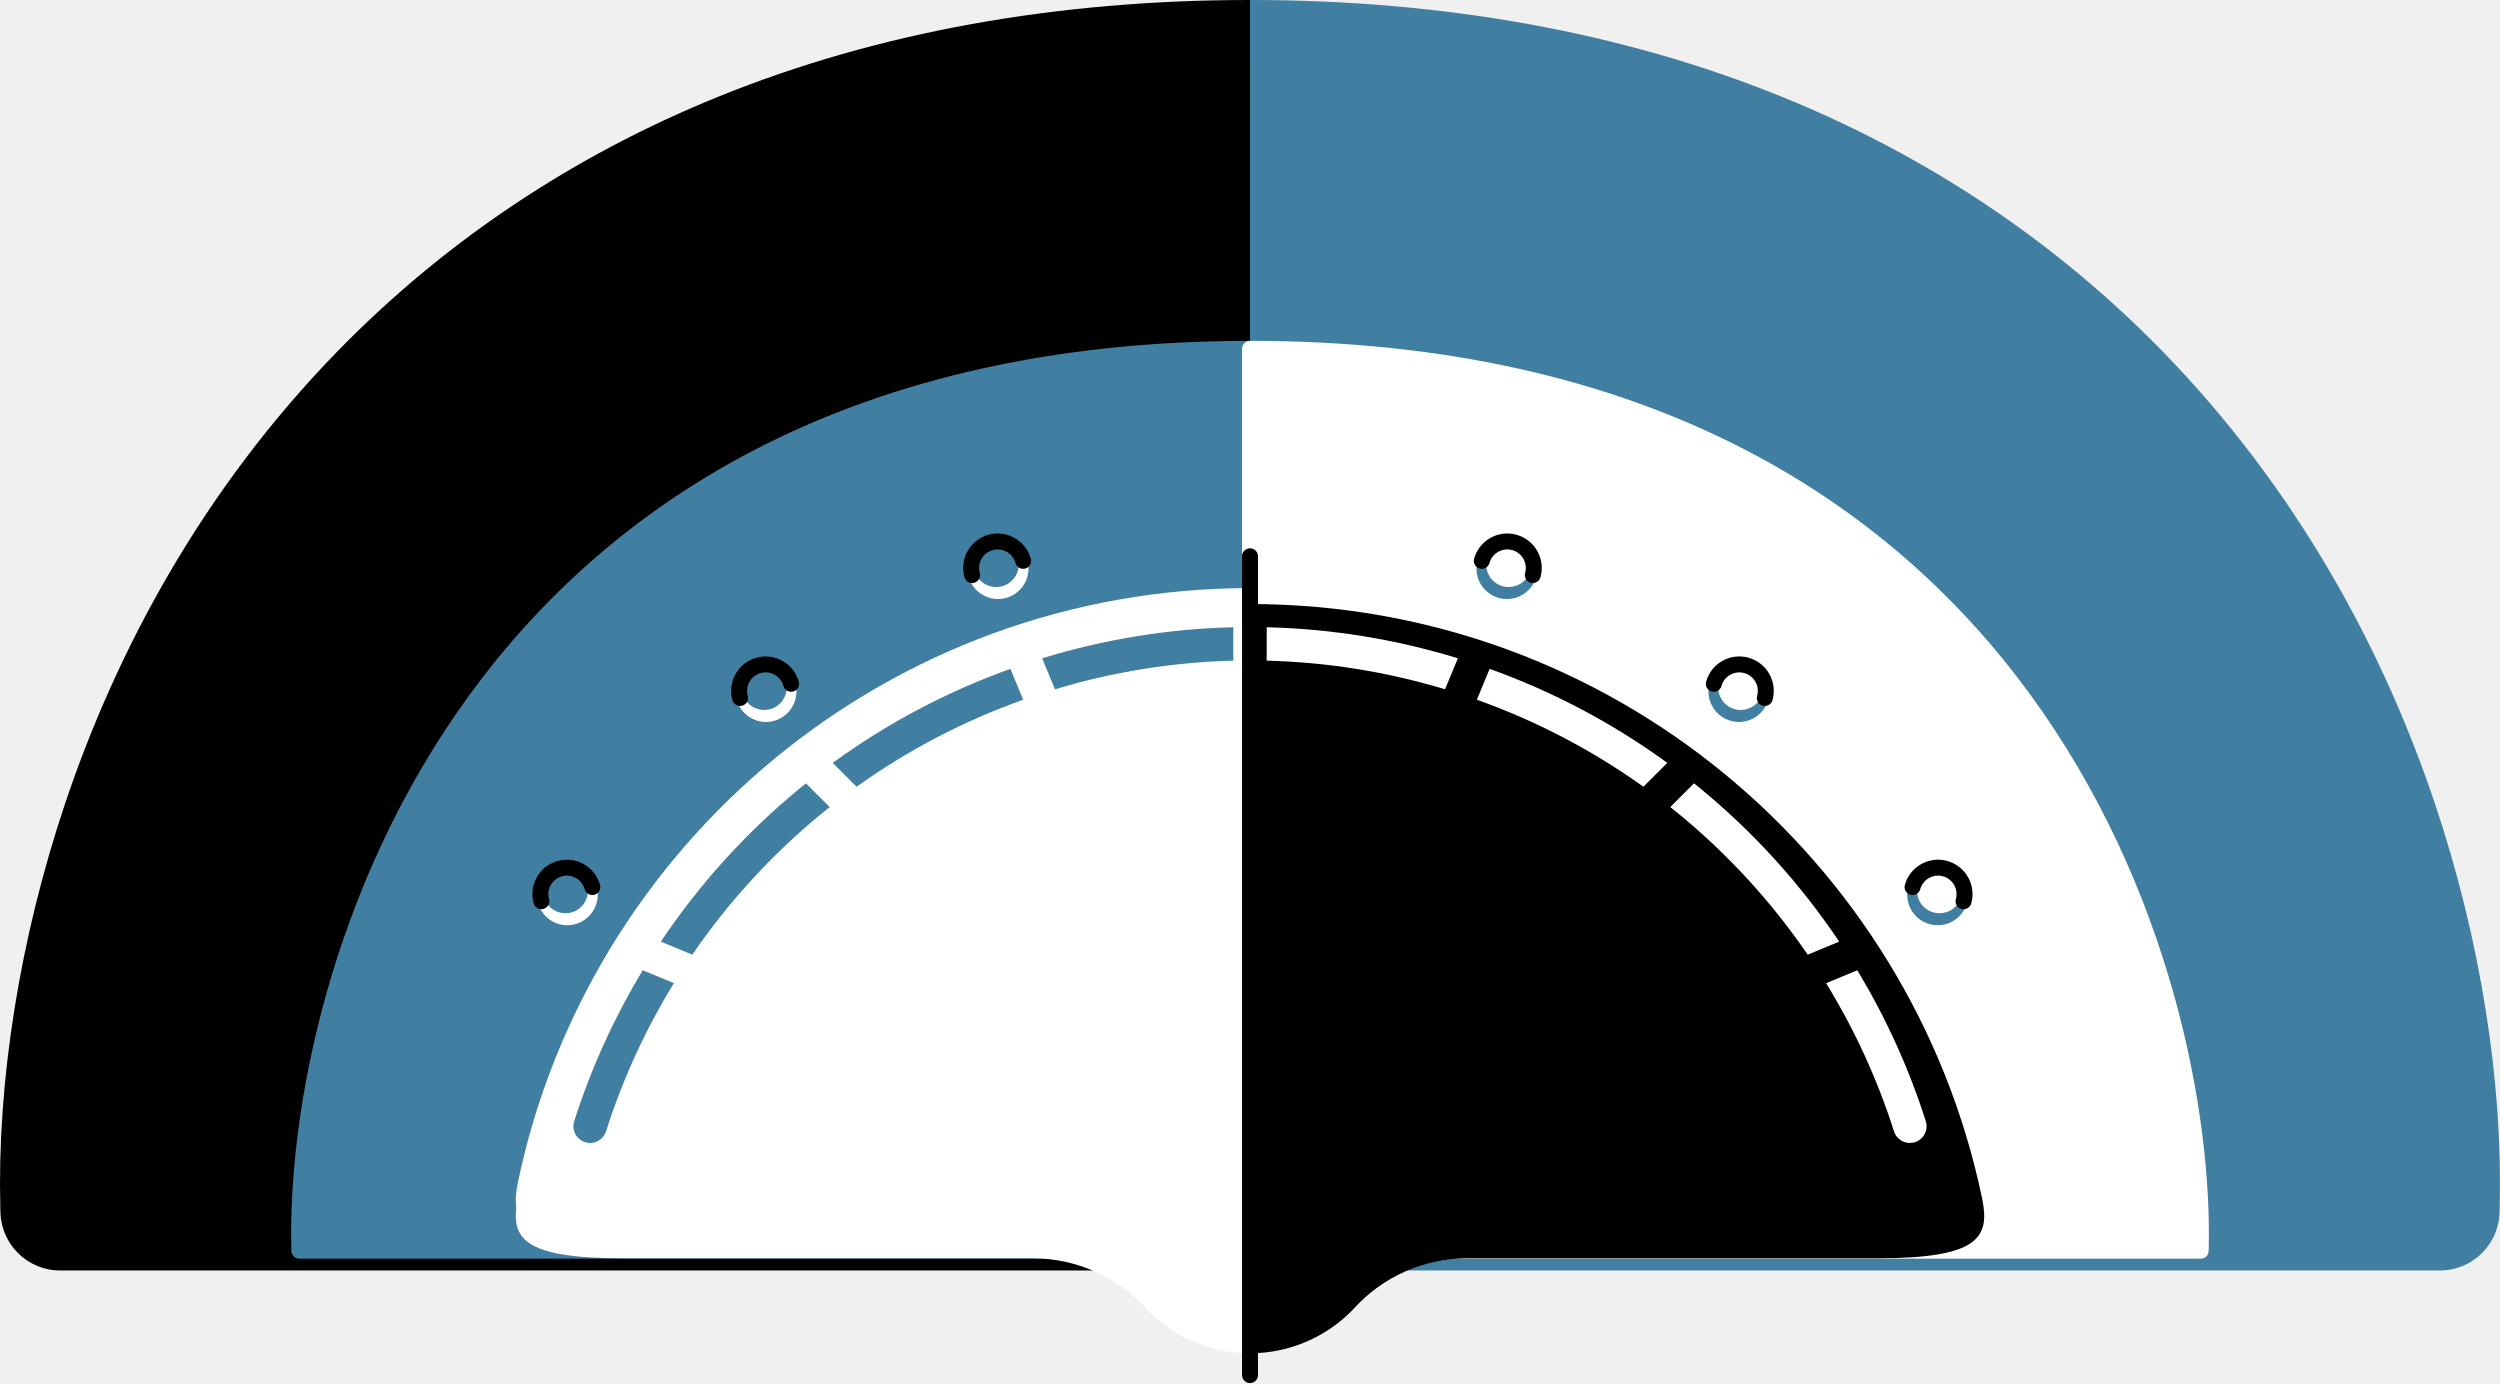
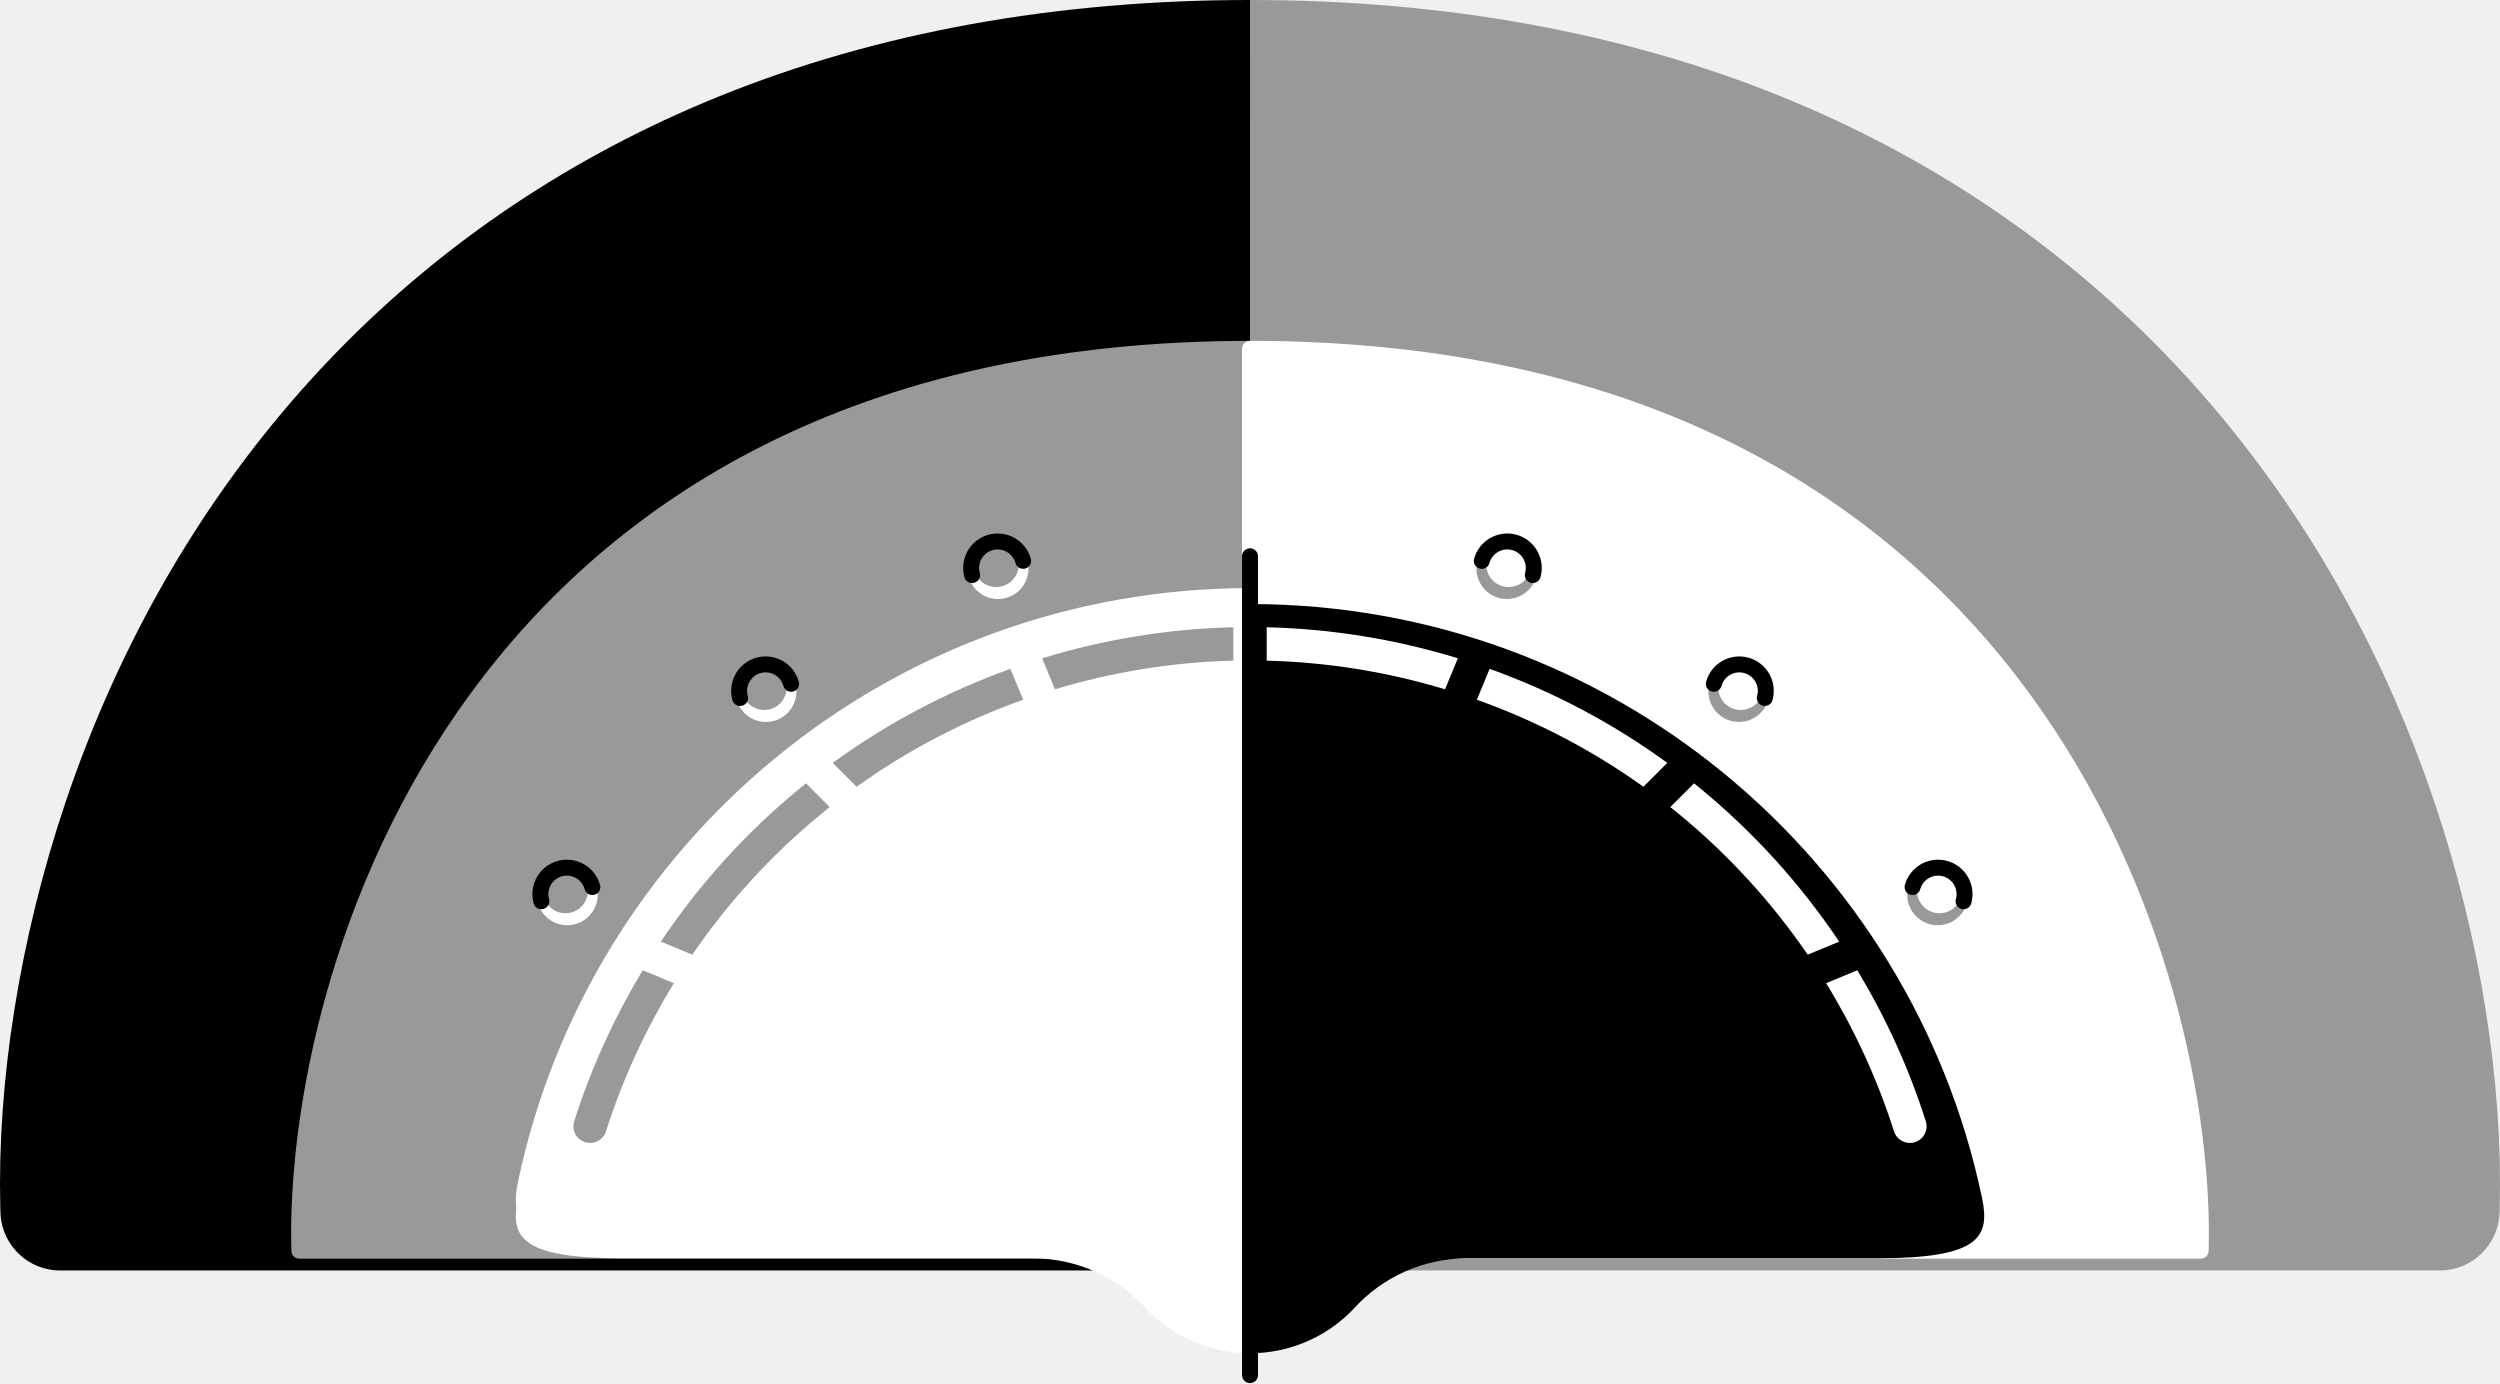
<svg xmlns="http://www.w3.org/2000/svg" version="1.1" id="Layer_1" x="0px" y="0px" width="1567.25px" height="867.043px" viewBox="0 0 1567.25 867.043" enable-background="new 0 0 1567.25 867.043" xml:space="preserve">
-   <path fill="#407fa2" d="M783.627,758.973h745.868l0.055-1.965c2.066-75.053-11.609-160.609-38.511-240.91  c-16.076-47.984-36.767-93.921-61.494-136.531c-28.272-48.719-62-93.353-100.241-132.661  c-63.664-65.441-139.916-116.451-226.639-151.615C1008.093,56.944,900.752,37.5,783.627,37.5" />
-   <path fill="none" stroke="#407fa2" stroke-width="75" stroke-linejoin="round" stroke-miterlimit="10" d="M783.627,758.973h745.868  l0.055-1.965c2.066-75.053-11.609-160.609-38.511-240.91c-16.076-47.984-36.767-93.921-61.494-136.531  c-28.272-48.719-62-93.353-100.241-132.661c-63.664-65.441-139.916-116.451-226.639-151.615  C1008.093,56.944,900.752,37.5,783.627,37.5" />
+   <path fill="#999999" d="M783.627,758.973h745.868l0.055-1.965c2.066-75.053-11.609-160.609-38.511-240.91  c-16.076-47.984-36.767-93.921-61.494-136.531c-28.272-48.719-62-93.353-100.241-132.661  c-63.664-65.441-139.916-116.451-226.639-151.615C1008.093,56.944,900.752,37.5,783.627,37.5" />
+   <path fill="none" stroke="#999999" stroke-width="75" stroke-linejoin="round" stroke-miterlimit="10" d="M783.627,758.973h745.868  l0.055-1.965c2.066-75.053-11.609-160.609-38.511-240.91c-16.076-47.984-36.767-93.921-61.494-136.531  c-28.272-48.719-62-93.353-100.241-132.661c-63.664-65.441-139.916-116.451-226.639-151.615  C1008.093,56.944,900.752,37.5,783.627,37.5" />
  <path d="M783.627,758.973H37.759l-0.055-1.965c-2.066-75.053,11.611-160.609,38.511-240.91  c16.076-47.984,36.766-93.921,61.494-136.531c28.273-48.719,62-93.353,100.242-132.661  c63.664-65.441,139.915-116.451,226.638-151.615C559.161,56.944,666.502,37.5,783.627,37.5" />
  <path fill="none" stroke="#000000" stroke-width="75" stroke-linejoin="round" stroke-miterlimit="10" d="M783.627,758.973H37.759  l-0.055-1.965c-2.066-75.053,11.611-160.609,38.511-240.91c16.076-47.984,36.766-93.921,61.494-136.531  c28.273-48.719,62-93.353,100.242-132.661c63.664-65.441,139.915-116.451,226.638-151.615C559.161,56.944,666.502,37.5,783.627,37.5  " />
-   <path fill="#407fa2" d="M783.627,784.065V218.684c-493.038,0-600.653,395.635-595.979,565.381H783.627z" />
-   <path fill="none" stroke="#407fa2" stroke-width="10" stroke-linejoin="round" stroke-miterlimit="10" d="M783.627,784.065V218.684  c-493.038,0-600.653,395.635-595.979,565.381H783.627z" />
+   <path fill="#999999" d="M783.627,784.065V218.684c-493.038,0-600.653,395.635-595.979,565.381H783.627z" />
+   <path fill="none" stroke="#999999" stroke-width="10" stroke-linejoin="round" stroke-miterlimit="10" d="M783.627,784.065V218.684  c-493.038,0-600.653,395.635-595.979,565.381H783.627z" />
  <path fill="#FFFFFF" d="M783.627,784.065V218.684c493.038,0,600.653,395.635,595.979,565.381H783.627z" />
  <path fill="none" stroke="#FFFFFF" stroke-width="10" stroke-linejoin="round" stroke-miterlimit="10" d="M783.627,784.065V218.684  c493.038,0,600.653,395.635,595.979,565.381H783.627z" />
  <path fill="#FFFFFF" d="M1242.519,740.928c-44.545-212.59-233.062-372.243-458.892-372.243  c-225.831,0-414.347,159.653-458.89,372.243c-5.174,24.691,1.506,37.891,65.515,37.891h257.457  c26.397,0.107,52.545,11.049,71.413,32.178c16.738,17.322,39.949,27.365,64.505,27.365c24.555,0,47.767-10.043,64.505-27.365  c18.868-21.129,45.016-32.068,71.413-32.178H1177C1241.011,778.817,1247.69,765.62,1242.519,740.928" />
  <path d="M783.627,848.36c24.555,0,47.767-10.043,64.505-27.365c18.868-21.129,45.016-32.068,71.413-32.178H1177  c64.011,0,70.69-13.197,65.519-37.889c-44.545-212.592-233.062-372.245-458.892-372.245V848.36z" />
  <path fill="#FFFFFF" d="M783.627,378.685c-225.831,0-414.348,159.654-458.891,372.244c-5.173,24.691,1.506,37.891,65.516,37.891  h257.457c26.397,0.107,52.545,11.049,71.413,32.178c16.737,17.322,39.948,27.365,64.505,27.365V378.685z" />
  <line fill="none" stroke="#000000" stroke-width="10" stroke-linecap="round" stroke-linejoin="round" stroke-miterlimit="10" x1="783.627" y1="348.736" x2="783.627" y2="862.043" />
-   <path fill="#407fa2" d="M653.315,412.686l8.048,19.432c36.112-10.894,73.723-17.005,111.801-17.953v-20.936  C732.324,394.197,691.988,400.824,653.315,412.686" />
+   <path fill="#999999" d="M653.315,412.686l8.048,19.432c36.112-10.894,73.723-17.005,111.801-17.953v-20.936  C732.324,394.197,691.988,400.824,653.315,412.686" />
  <path fill="#FFFFFF" d="M913.943,412.688c-38.671-11.864-79.013-18.491-119.854-19.459v20.935  c38.079,0.948,75.691,7.06,111.807,17.953L913.943,412.688z" />
-   <path fill="#407fa2" d="M537.006,493.215c32.169-23.037,67.369-41.367,104.418-54.564l-8.016-19.354  c-39.591,14.213-77.147,34.028-111.373,58.948L537.006,493.215z" />
+   <path fill="#999999" d="M537.006,493.215c32.169-23.037,67.369-41.367,104.418-54.564l-8.016-19.354  c-39.591,14.213-77.147,34.028-111.373,58.948L537.006,493.215z" />
  <path fill="#FFFFFF" d="M1144.802,616.35c17.758,28.975,32.096,60.096,42.541,92.883c1.419,4.447,5.532,7.289,9.967,7.289  c1.051,0,2.123-0.162,3.178-0.498c5.506-1.756,8.547-7.641,6.793-13.146c-10.622-33.334-25.092-65.029-42.93-94.621L1144.802,616.35  z" />
-   <path fill="#407fa2" d="M434.001,598.483c22.529-32.912,49.706-62.676,80.977-88.369c1.713-1.404,3.446-2.779,5.181-4.158  l-14.884-14.883c-1.191,0.961-2.394,1.902-3.577,2.877c-33.961,27.896-63.315,60.379-87.425,96.359L434.001,598.483z" />
-   <path fill="#407fa2" d="M366.767,716.022c5.499,1.758,11.389-1.287,13.144-6.791c10.447-32.787,24.784-63.912,42.544-92.885  l-19.55-8.096c-17.839,29.596-32.309,61.287-42.932,94.625C358.219,708.383,361.261,714.268,366.767,716.022" />
+   <path fill="#999999" d="M434.001,598.483c22.529-32.912,49.706-62.676,80.977-88.369c1.713-1.404,3.446-2.779,5.181-4.158  l-14.884-14.883c-1.191,0.961-2.394,1.902-3.577,2.877c-33.961,27.896-63.315,60.379-87.425,96.359L434.001,598.483z" />
+   <path fill="#999999" d="M366.767,716.022c5.499,1.758,11.389-1.287,13.144-6.791c10.447-32.787,24.784-63.912,42.544-92.885  l-19.55-8.096c-17.839,29.596-32.309,61.287-42.932,94.625C358.219,708.383,361.261,714.268,366.767,716.022" />
  <path fill="#FFFFFF" d="M1030.247,493.215l14.972-14.973c-34.225-24.916-71.776-44.73-111.366-58.939l-8.015,19.353  C962.881,451.854,998.08,470.178,1030.247,493.215" />
  <path fill="#FFFFFF" d="M1061.979,491.073l-14.884,14.883c1.733,1.379,3.468,2.754,5.179,4.158  c31.271,25.697,58.45,55.459,80.979,88.373l19.729-8.174c-24.11-35.982-53.465-68.463-87.429-96.363  C1064.373,492.975,1063.17,492.034,1061.979,491.073" />
-   <path fill="#407fa2" d="M945.808,370.51c-9.167,0-16.597-7.429-16.597-16.597c0-1.938,0.334-3.794,0.943-5.521  c-1.32,2.382-2.077,5.119-2.077,8.034c0,9.169,7.435,16.601,16.599,16.601c7.232,0,13.382-4.624,15.654-11.075  C957.5,367.053,952.06,370.51,945.808,370.51" />
-   <path fill="none" stroke="#407fa2" stroke-width="5" stroke-linejoin="round" stroke-miterlimit="10" d="M945.808,370.51  c-9.167,0-16.597-7.429-16.597-16.597c0-1.938,0.334-3.794,0.943-5.521c-1.32,2.382-2.077,5.119-2.077,8.034  c0,9.169,7.435,16.601,16.599,16.601c7.232,0,13.382-4.624,15.654-11.075C957.5,367.053,952.06,370.51,945.808,370.51z" />
+   <path fill="#999999" d="M945.808,370.51c-9.167,0-16.597-7.429-16.597-16.597c0-1.938,0.334-3.794,0.943-5.521  c-1.32,2.382-2.077,5.119-2.077,8.034c0,9.169,7.435,16.601,16.599,16.601c7.232,0,13.382-4.624,15.654-11.075  C957.5,367.053,952.06,370.51,945.808,370.51" />
+   <path fill="none" stroke="#999999" stroke-width="5" stroke-linejoin="round" stroke-miterlimit="10" d="M945.808,370.51  c-9.167,0-16.597-7.429-16.597-16.597c0-1.938,0.334-3.794,0.943-5.521c-1.32,2.382-2.077,5.119-2.077,8.034  c0,9.169,7.435,16.601,16.599,16.601c7.232,0,13.382-4.624,15.654-11.075C957.5,367.053,952.06,370.51,945.808,370.51z" />
  <path fill="none" stroke="#000000" stroke-width="10" stroke-linecap="round" stroke-linejoin="round" stroke-miterlimit="10" d="  M928.93,351.594c2.458-8.831,11.609-13.997,20.439-11.54c8.832,2.457,14,11.611,11.541,20.445" />
-   <path fill="#407fa2" d="M1091.265,447.584c-9.166,0-16.599-7.432-16.599-16.599c0-1.935,0.334-3.793,0.946-5.518  c-1.321,2.377-2.078,5.119-2.078,8.033c0,9.169,7.434,16.599,16.599,16.599c7.231,0,13.38-4.627,15.654-11.078  C1102.957,444.127,1097.517,447.584,1091.265,447.584" />
-   <path fill="none" stroke="#407fa2" stroke-width="5" stroke-linejoin="round" stroke-miterlimit="10" d="M1091.265,447.584  c-9.166,0-16.599-7.432-16.599-16.599c0-1.935,0.334-3.793,0.946-5.518c-1.321,2.377-2.078,5.119-2.078,8.033  c0,9.169,7.434,16.599,16.599,16.599c7.231,0,13.38-4.627,15.654-11.078C1102.957,444.127,1097.517,447.584,1091.265,447.584z" />
+   <path fill="#999999" d="M1091.265,447.584c-9.166,0-16.599-7.432-16.599-16.599c0-1.935,0.334-3.793,0.946-5.518  c-1.321,2.377-2.078,5.119-2.078,8.033c0,9.169,7.434,16.599,16.599,16.599c7.231,0,13.38-4.627,15.654-11.078  C1102.957,444.127,1097.517,447.584,1091.265,447.584" />
+   <path fill="none" stroke="#999999" stroke-width="5" stroke-linejoin="round" stroke-miterlimit="10" d="M1091.265,447.584  c-9.166,0-16.599-7.432-16.599-16.599c0-1.935,0.334-3.793,0.946-5.518c-1.321,2.377-2.078,5.119-2.078,8.033  c0,9.169,7.434,16.599,16.599,16.599c7.231,0,13.38-4.627,15.654-11.078C1102.957,444.127,1097.517,447.584,1091.265,447.584z" />
  <path fill="none" stroke="#000000" stroke-width="10" stroke-linecap="round" stroke-linejoin="round" stroke-miterlimit="10" d="  M1074.387,428.67c2.458-8.835,11.607-13.998,20.441-11.54c8.83,2.457,13.996,11.607,11.537,20.441" />
-   <path fill="#407fa2" d="M1215.86,575.004c-9.168,0-16.598-7.432-16.598-16.6c0-1.936,0.333-3.795,0.943-5.52  c-1.32,2.377-2.077,5.119-2.077,8.035c0,9.168,7.433,16.602,16.599,16.602c7.231,0,13.381-4.631,15.654-11.08  C1227.553,571.547,1222.112,575.004,1215.86,575.004" />
-   <path fill="none" stroke="#407fa2" stroke-width="5" stroke-linejoin="round" stroke-miterlimit="10" d="M1215.86,575.004  c-9.168,0-16.598-7.432-16.598-16.6c0-1.936,0.333-3.795,0.943-5.52c-1.32,2.377-2.077,5.119-2.077,8.035  c0,9.168,7.433,16.602,16.599,16.602c7.231,0,13.381-4.631,15.654-11.08C1227.553,571.547,1222.112,575.004,1215.86,575.004z" />
+   <path fill="#999999" d="M1215.86,575.004c-9.168,0-16.598-7.432-16.598-16.6c0-1.936,0.333-3.795,0.943-5.52  c-1.32,2.377-2.077,5.119-2.077,8.035c0,9.168,7.433,16.602,16.599,16.602c7.231,0,13.381-4.631,15.654-11.08  C1227.553,571.547,1222.112,575.004,1215.86,575.004" />
+   <path fill="none" stroke="#999999" stroke-width="5" stroke-linejoin="round" stroke-miterlimit="10" d="M1215.86,575.004  c-9.168,0-16.598-7.432-16.598-16.6c0-1.936,0.333-3.795,0.943-5.52c-1.32,2.377-2.077,5.119-2.077,8.035  c0,9.168,7.433,16.602,16.599,16.602c7.231,0,13.381-4.631,15.654-11.08C1227.553,571.547,1222.112,575.004,1215.86,575.004z" />
  <path fill="none" stroke="#000000" stroke-width="10" stroke-linecap="round" stroke-linejoin="round" stroke-miterlimit="10" d="  M1198.979,556.088c2.461-8.834,11.611-13.998,20.442-11.539c8.831,2.455,13.998,11.607,11.539,20.441" />
  <path fill="#FFFFFF" d="M624.521,370.51c9.166,0,16.599-7.429,16.599-16.597c0-1.938-0.334-3.794-0.946-5.521  c1.323,2.382,2.078,5.119,2.078,8.034c0,9.169-7.433,16.601-16.598,16.601c-7.233,0-13.381-4.624-15.654-11.075  C612.829,367.053,618.271,370.51,624.521,370.51" />
  <path fill="none" stroke="#FFFFFF" stroke-width="5" stroke-linejoin="round" stroke-miterlimit="10" d="M624.521,370.51  c9.166,0,16.599-7.429,16.599-16.597c0-1.938-0.334-3.794-0.946-5.521c1.323,2.382,2.078,5.119,2.078,8.034  c0,9.169-7.433,16.601-16.598,16.601c-7.233,0-13.381-4.624-15.654-11.075C612.829,367.053,618.271,370.51,624.521,370.51z" />
  <path fill="none" stroke="#000000" stroke-width="10" stroke-linecap="round" stroke-linejoin="round" stroke-miterlimit="10" d="  M641.399,351.594c-2.461-8.831-11.61-13.997-20.441-11.54s-13.998,11.611-11.539,20.445" />
  <path fill="#FFFFFF" d="M479.063,447.584c9.166,0,16.599-7.432,16.599-16.599c0-1.935-0.334-3.793-0.946-5.518  c1.322,2.377,2.078,5.119,2.078,8.033c0,9.169-7.433,16.599-16.598,16.599c-7.232,0-13.383-4.627-15.654-11.078  C467.372,444.127,472.812,447.584,479.063,447.584" />
  <path fill="none" stroke="#FFFFFF" stroke-width="5" stroke-linejoin="round" stroke-miterlimit="10" d="M479.063,447.584  c9.166,0,16.599-7.432,16.599-16.599c0-1.935-0.334-3.793-0.946-5.518c1.322,2.377,2.078,5.119,2.078,8.033  c0,9.169-7.433,16.599-16.598,16.599c-7.232,0-13.383-4.627-15.654-11.078C467.372,444.127,472.812,447.584,479.063,447.584z" />
  <path fill="none" stroke="#000000" stroke-width="10" stroke-linecap="round" stroke-linejoin="round" stroke-miterlimit="10" d="  M495.942,428.67c-2.458-8.835-11.61-13.998-20.441-11.54c-8.831,2.457-13.998,11.607-11.538,20.441" />
  <path fill="#FFFFFF" d="M354.469,575.004c9.165,0,16.597-7.432,16.597-16.6c0-1.936-0.333-3.795-0.945-5.52  c1.322,2.377,2.078,5.119,2.078,8.035c0,9.168-7.433,16.602-16.598,16.602c-7.232,0-13.382-4.631-15.654-11.08  C342.776,571.547,348.217,575.004,354.469,575.004" />
  <path fill="none" stroke="#FFFFFF" stroke-width="5" stroke-linejoin="round" stroke-miterlimit="10" d="M354.469,575.004  c9.165,0,16.597-7.432,16.597-16.6c0-1.936-0.333-3.795-0.945-5.52c1.322,2.377,2.078,5.119,2.078,8.035  c0,9.168-7.433,16.602-16.598,16.602c-7.232,0-13.382-4.631-15.654-11.08C342.776,571.547,348.217,575.004,354.469,575.004z" />
  <path fill="none" stroke="#000000" stroke-width="10" stroke-linecap="round" stroke-linejoin="round" stroke-miterlimit="10" d="  M371.347,556.088c-2.458-8.834-11.609-13.998-20.44-11.539c-8.831,2.455-13.998,11.607-11.539,20.441" />
</svg>
